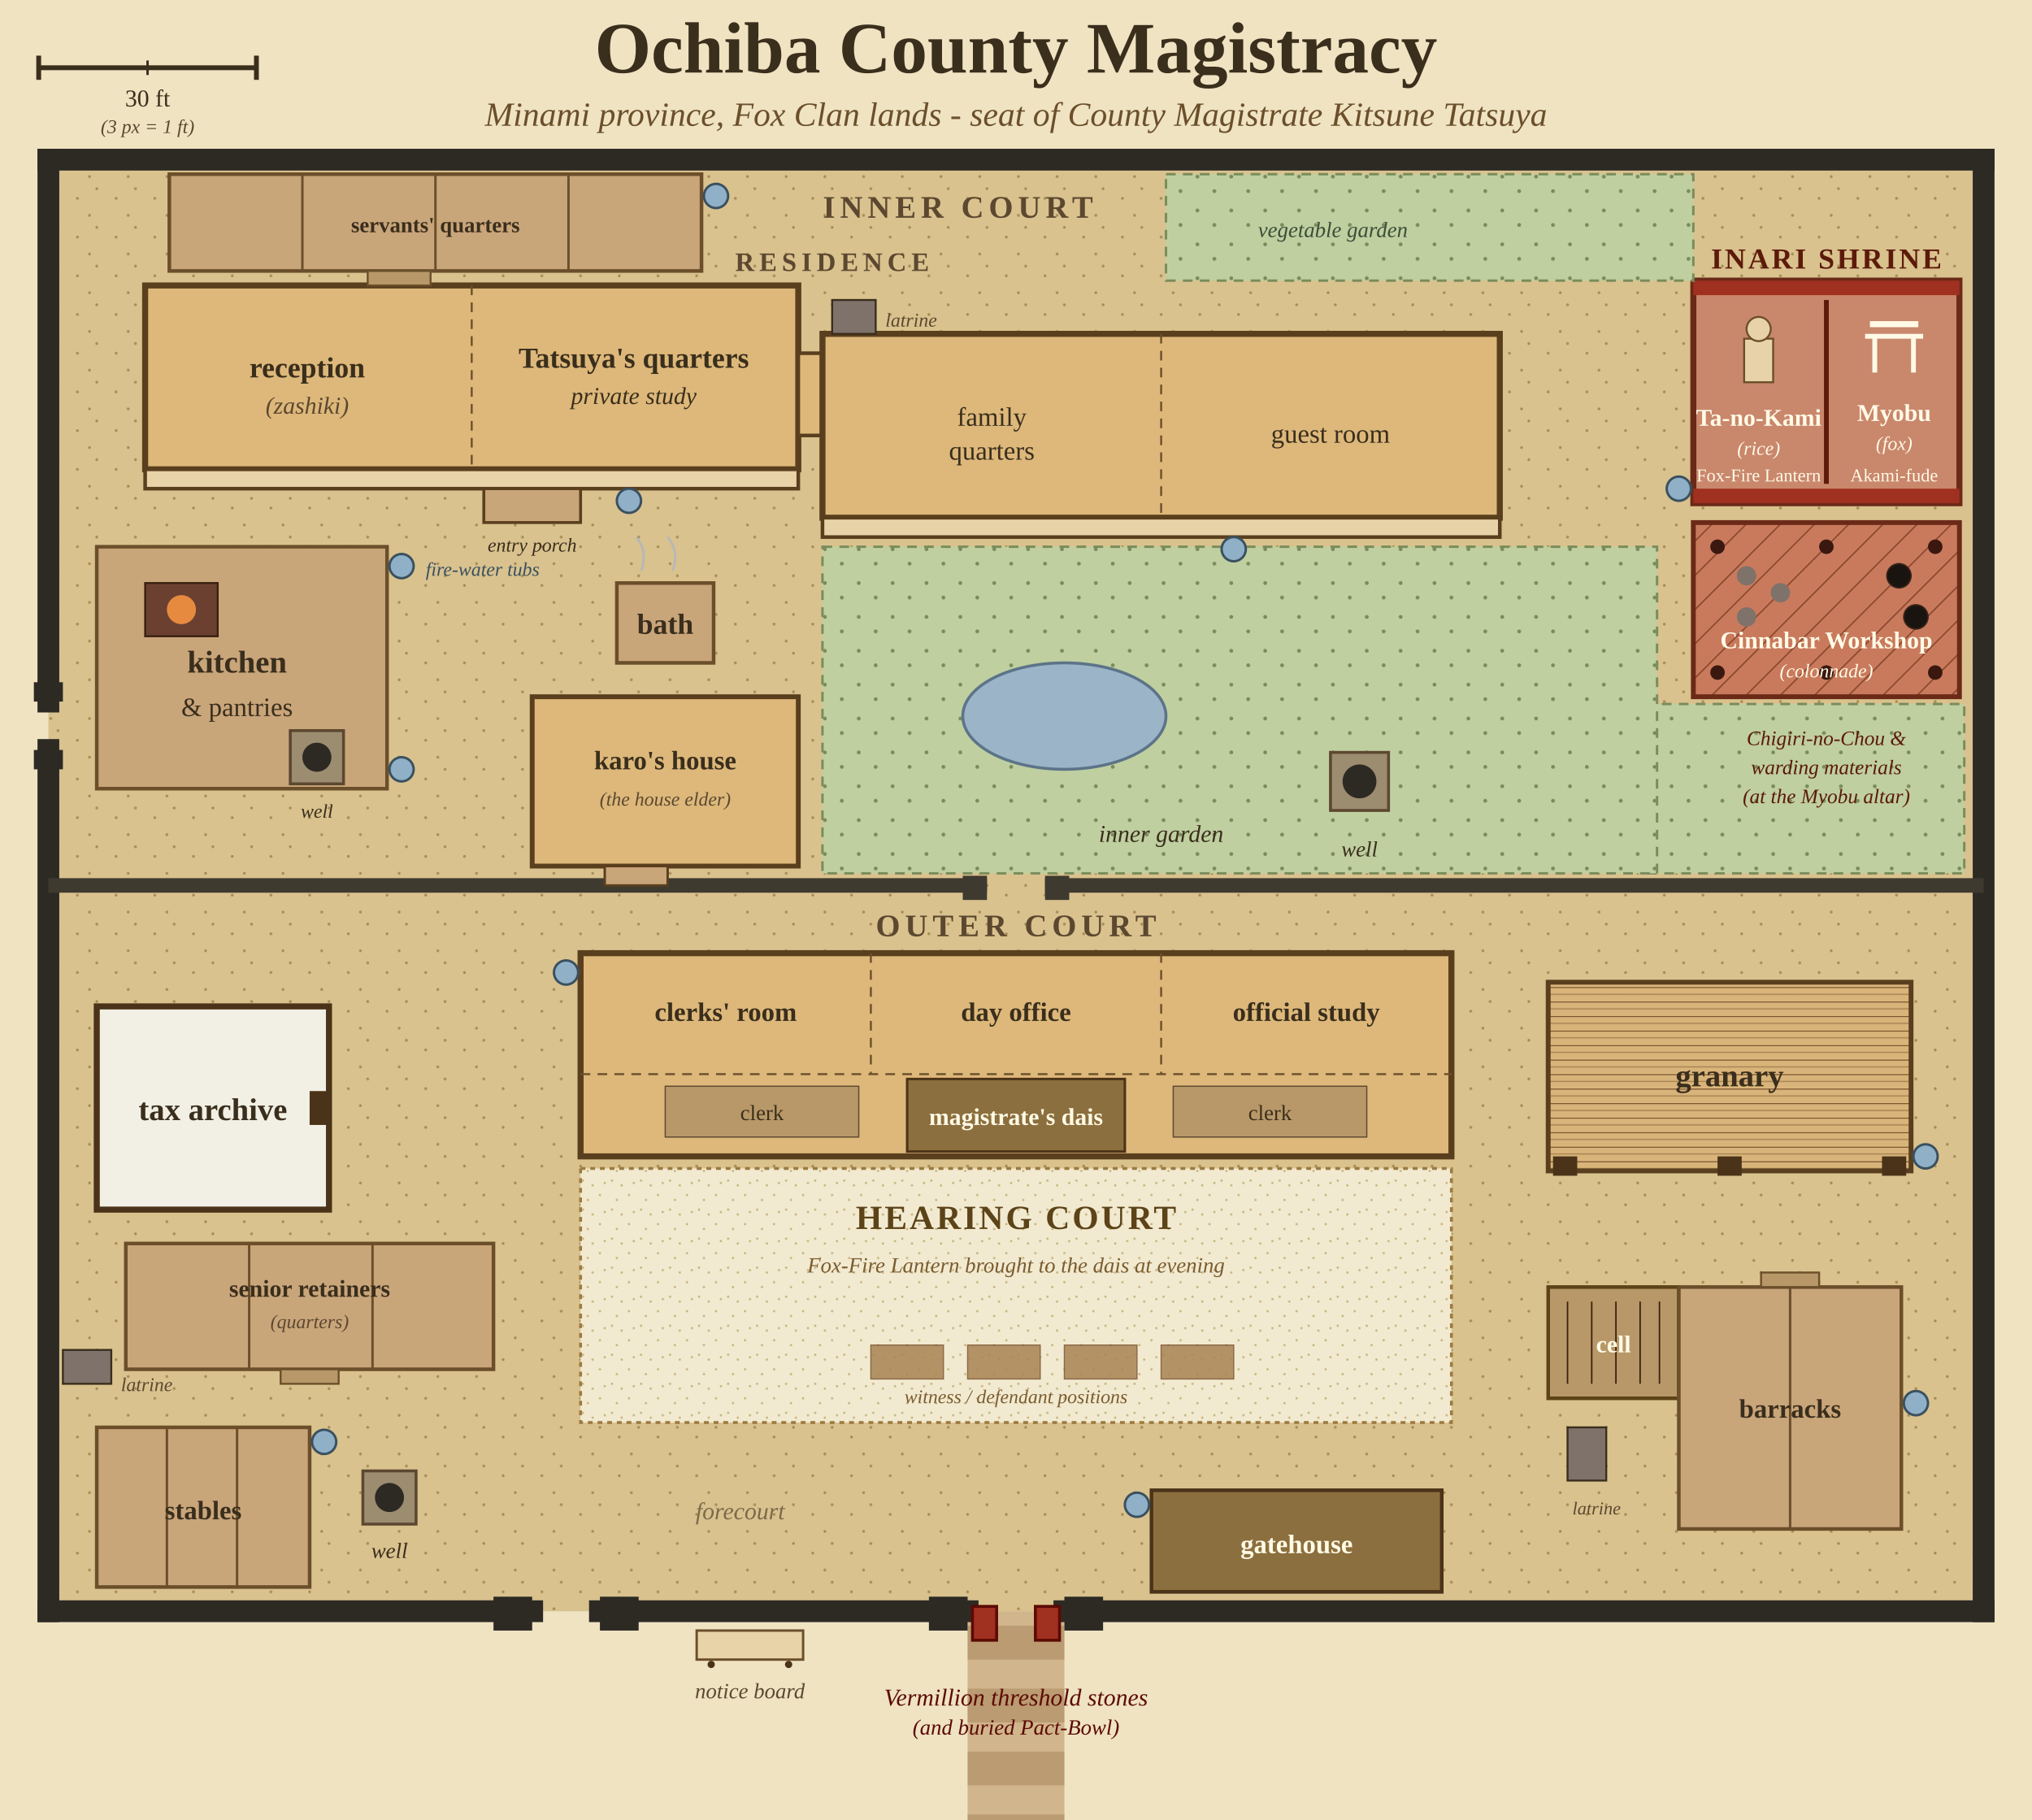
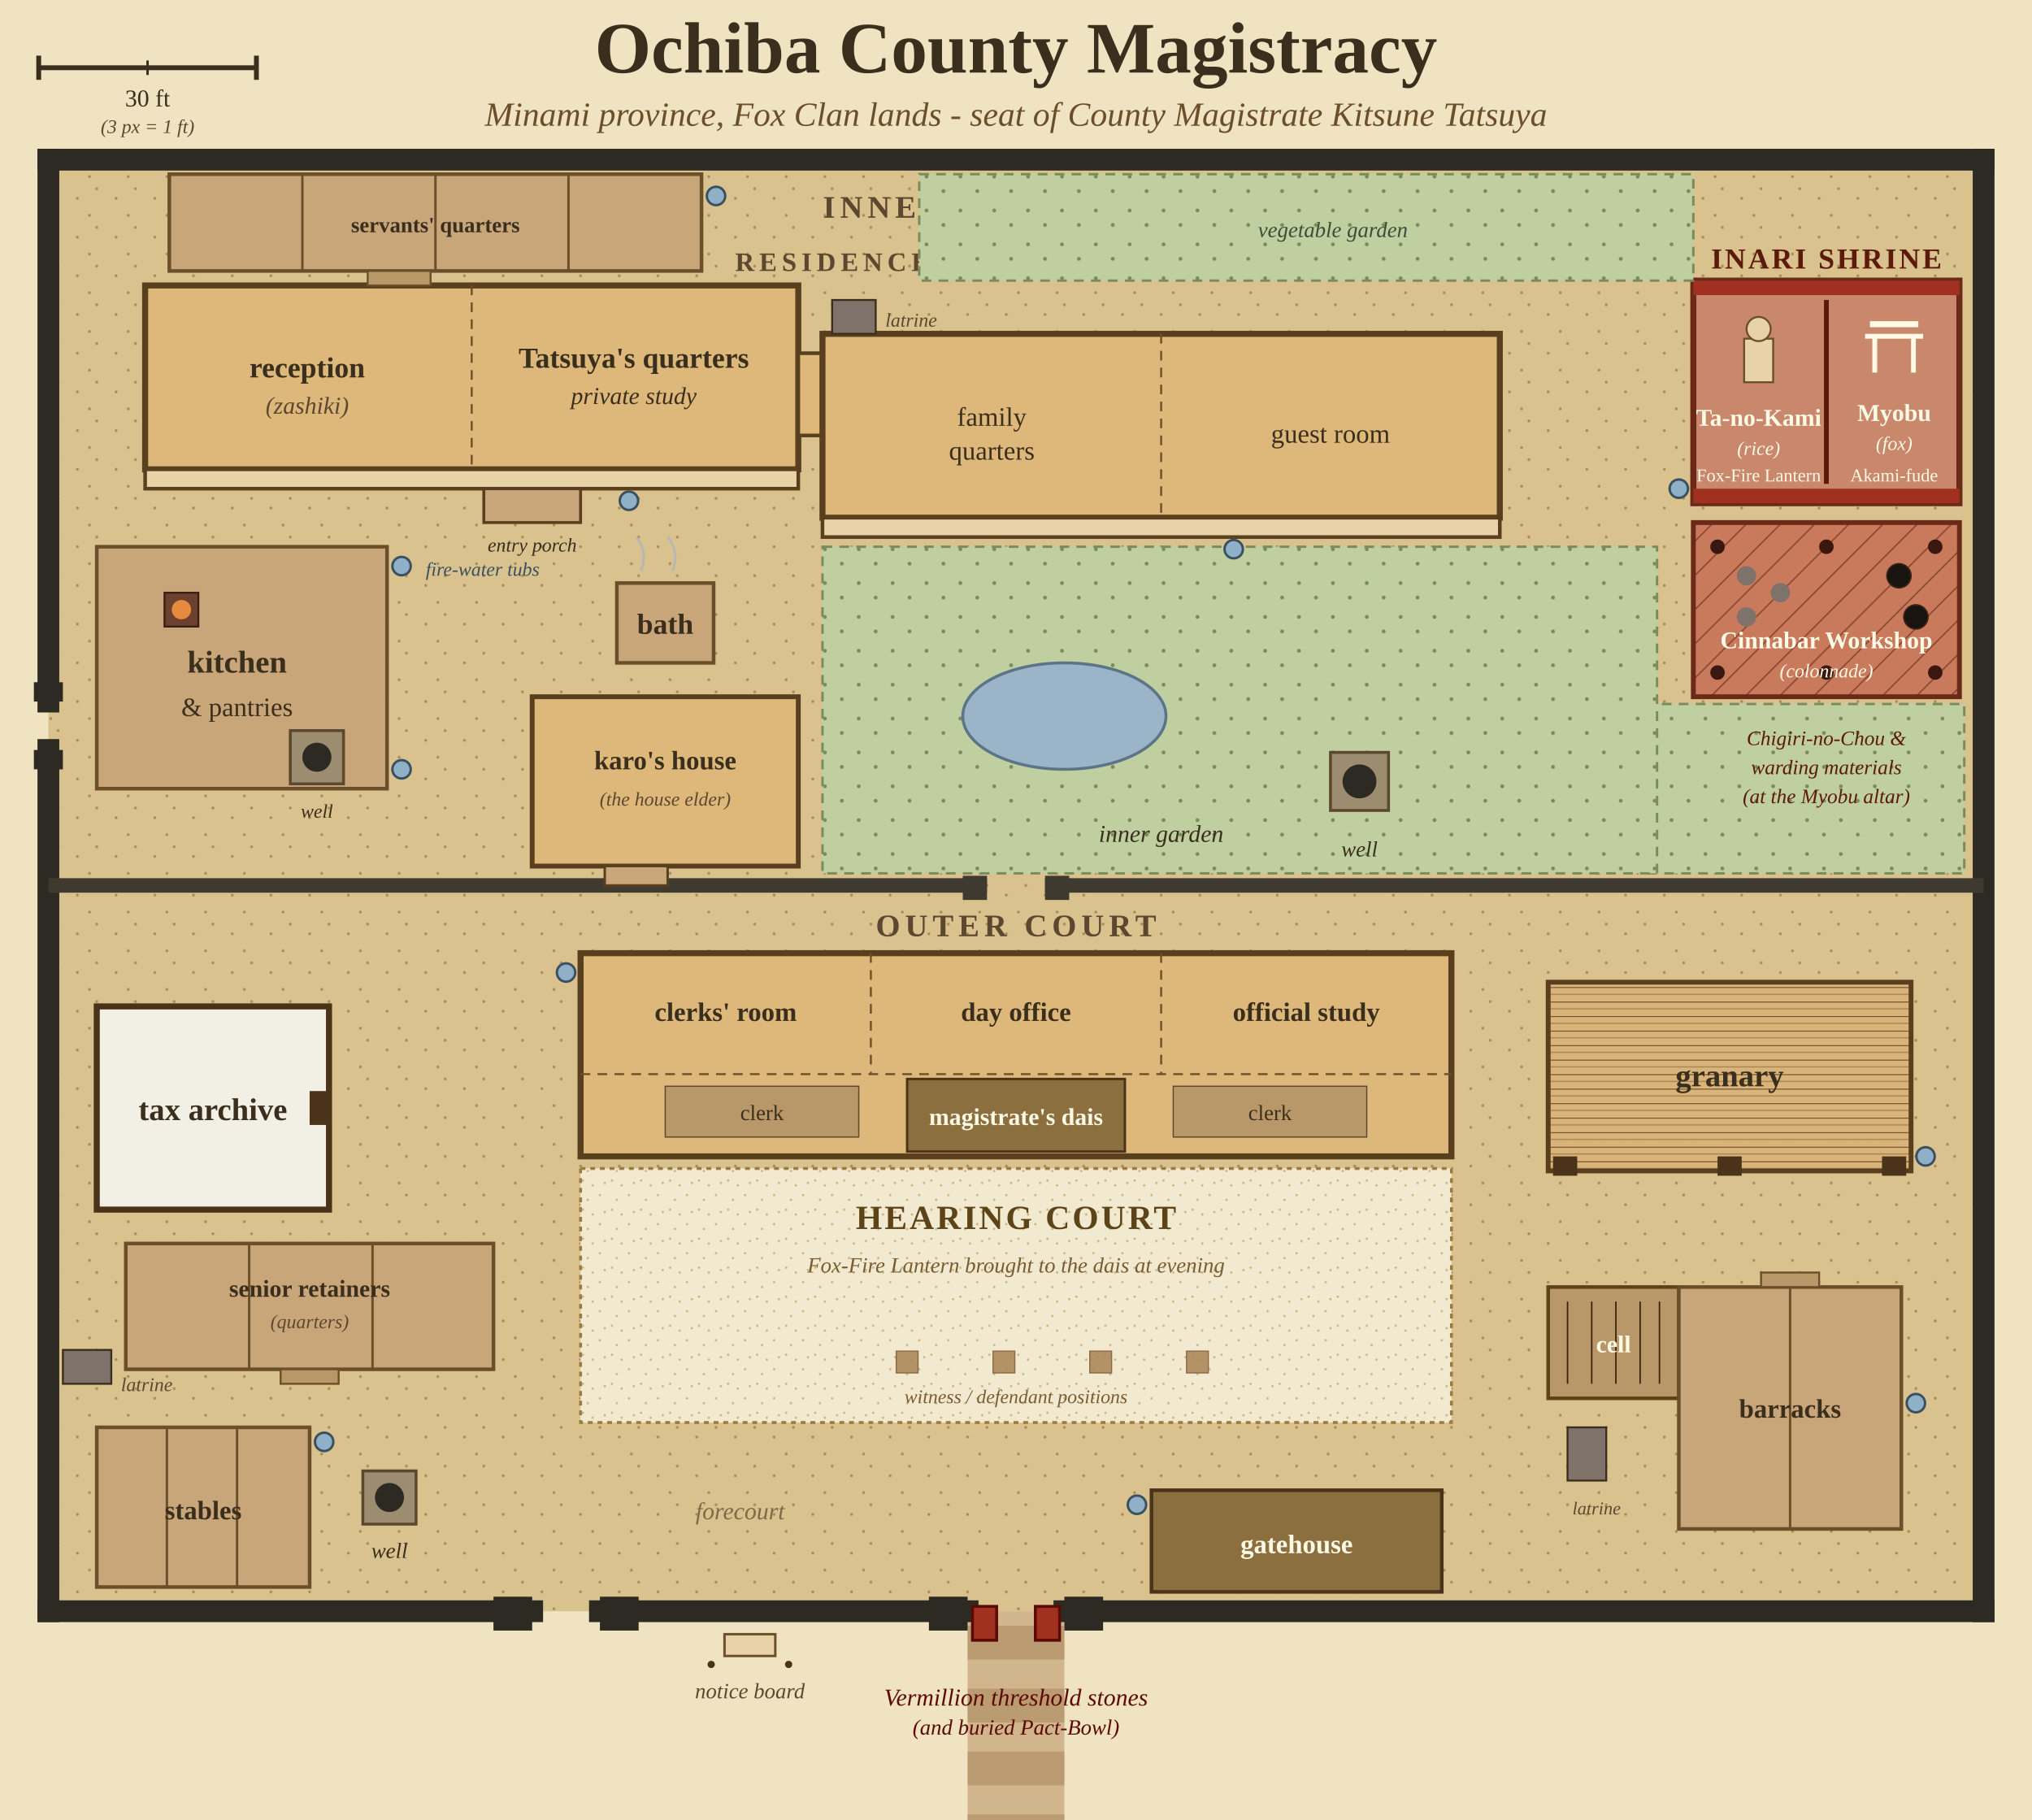
<svg xmlns="http://www.w3.org/2000/svg" viewBox="180 84 840 752" font-family="Georgia, 'Times New Roman', serif">
  <defs>
    <pattern id="colonnade-hatch" patternUnits="userSpaceOnUse" width="10" height="10" patternTransform="rotate(45)">
      <rect width="10" height="10" fill="#C97A5C" />
      <line x1="0" y1="0" x2="0" y2="10" stroke="#8C4A30" stroke-width="1.2" />
    </pattern>
    <pattern id="garden-stipple" patternUnits="userSpaceOnUse" width="14" height="14">
      <rect width="14" height="14" fill="#BFCFA0" />
      <circle cx="3" cy="3" r="0.8" fill="#7A8C5C" />
      <circle cx="10" cy="9" r="0.8" fill="#7A8C5C" />
    </pattern>
    <pattern id="court-earth" patternUnits="userSpaceOnUse" width="16" height="16">
      <rect width="16" height="16" fill="#D9C28E" />
      <circle cx="4" cy="6" r="0.6" fill="#A88E58" />
      <circle cx="12" cy="2" r="0.6" fill="#A88E58" />
      <circle cx="9" cy="13" r="0.6" fill="#A88E58" />
    </pattern>
    <pattern id="oshirasu-sand" patternUnits="userSpaceOnUse" width="12" height="12">
      <rect width="12" height="12" fill="#F2EAD0" />
      <circle cx="3" cy="4" r="0.5" fill="#C9B884" />
      <circle cx="8" cy="2" r="0.5" fill="#C9B884" />
      <circle cx="10" cy="9" r="0.5" fill="#C9B884" />
      <circle cx="5" cy="10" r="0.5" fill="#C9B884" />
      <circle cx="1" cy="8" r="0.5" fill="#C9B884" />
    </pattern>
    <pattern id="granary-slats" patternUnits="userSpaceOnUse" width="14" height="6">
      <rect width="14" height="6" fill="#D9B47A" />
      <line x1="0" y1="0" x2="14" y2="0" stroke="#7A5430" stroke-width="0.8" />
      <line x1="0" y1="3" x2="14" y2="3" stroke="#A88454" stroke-width="0.5" />
    </pattern>
  </defs>
  <rect x="0" y="0" width="1200" height="900" fill="#EFE3C2" />
  <g>
    <path d="M 600 900 L 600 750" stroke="#B89060" stroke-width="40" stroke-linecap="butt" opacity="0.55" />
    <path d="M 600 900 L 600 750" stroke="#9C7448" stroke-width="40" stroke-dasharray="14 12" fill="none" opacity="0.4" />
  </g>
  <text x="600" y="114" text-anchor="middle" font-size="30" font-weight="bold" fill="#3A2E1C">Ochiba County Magistracy</text>
  <text x="600" y="136" text-anchor="middle" font-size="14" font-style="italic" fill="#6B4F2A">Minami province, Fox Clan lands - seat of County Magistrate Kitsune Tatsuya</text>
  <g>
    <g stroke="#3A2E1C">
      <line x1="196" y1="112" x2="286" y2="112" stroke-width="2" />
      <line x1="196" y1="107" x2="196" y2="117" stroke-width="2" />
      <line x1="286" y1="107" x2="286" y2="117" stroke-width="2" />
      <line x1="241" y1="109" x2="241" y2="115" stroke-width="1" />
    </g>
    <text x="241" y="128" text-anchor="middle" font-size="10" fill="#3A2E1C">30 ft</text>
    <text x="241" y="139" text-anchor="middle" font-size="8" font-style="italic" fill="#5C4830">(3 px = 1 ft)</text>
  </g>
  <rect x="200" y="150" width="800" height="600" fill="url(#court-earth)" />
  <g stroke="#2D2A24" stroke-width="9" fill="none" stroke-linecap="square">
    <line x1="200" y1="150" x2="1000" y2="150" />
    <line x1="200" y1="150" x2="200" y2="374" />
    <line x1="200" y1="394" x2="200" y2="750" />
    <line x1="1000" y1="150" x2="1000" y2="750" />
    <line x1="200" y1="750" x2="400" y2="750" />
    <line x1="428" y1="750" x2="580" y2="750" />
    <line x1="620" y1="750" x2="1000" y2="750" />
  </g>
  <g fill="#2D2A24">
    <rect x="564" y="744" width="16" height="14" />
    <rect x="620" y="744" width="16" height="14" />
  </g>
  <g fill="#2D2A24">
    <rect x="194" y="366" width="12" height="8" />
    <rect x="194" y="394" width="12" height="8" />
  </g>
  <g fill="#2D2A24">
    <rect x="384" y="744" width="16" height="14" />
    <rect x="428" y="744" width="16" height="14" />
  </g>
  <g>
    <rect x="582" y="748" width="10" height="14" fill="#A03020" stroke="#5C0A04" stroke-width="1.2" />
    <rect x="608" y="748" width="10" height="14" fill="#A03020" stroke="#5C0A04" stroke-width="1.2" />
    <text x="600" y="789" text-anchor="middle" font-size="10" fill="#5C0A04" font-style="italic">Vermillion threshold stones</text>
    <text x="600" y="801" text-anchor="middle" font-size="9" fill="#5C0A04" font-style="italic">(and buried Pact-Bowl)</text>
  </g>
  <g>
-     <rect x="468" y="758" width="44" height="12" fill="#E8D2A8" stroke="#6B4F2A" stroke-width="1" />
+     <rect x="479.5" y="759.5" width="21" height="9" fill="#E8D2A8" stroke="#6B4F2A" stroke-width="1" />
    <circle cx="474" cy="772" r="1.5" fill="#4A3318" />
    <circle cx="506" cy="772" r="1.5" fill="#4A3318" />
    <text x="490" y="786" text-anchor="middle" font-size="9" font-style="italic" fill="#5C4830">notice board</text>
  </g>
  <g stroke="#3F3A30" stroke-width="6" fill="none" stroke-dasharray="0">
    <line x1="200" y1="450" x2="588" y2="450" />
    <line x1="612" y1="450" x2="1000" y2="450" />
  </g>
  <g fill="#3F3A30">
    <rect x="578" y="446" width="10" height="10" />
    <rect x="612" y="446" width="10" height="10" />
  </g>
  <text x="600" y="471" text-anchor="middle" font-size="13" font-weight="bold" fill="#5C4830" letter-spacing="2">OUTER COURT</text>
  <text x="486" y="712" text-anchor="middle" font-size="10" font-style="italic" fill="#7A6A4A">forecourt</text>
  <g>
    <rect x="220" y="674" width="88" height="66" fill="#C9A57A" stroke="#6B4F2A" stroke-width="1.5" />
    <line x1="249" y1="674" x2="249" y2="740" stroke="#6B4F2A" stroke-width="1" />
    <line x1="278" y1="674" x2="278" y2="740" stroke="#6B4F2A" stroke-width="1" />
    <text x="264" y="712" text-anchor="middle" font-size="11" font-weight="bold" fill="#3A2E1C">stables</text>
  </g>
  <g>
    <rect x="220" y="500" width="96" height="84" fill="#F2EFE4" stroke="#4A3318" stroke-width="2.5" />
    <rect x="308" y="535" width="8" height="14" fill="#4A3318" />
    <text x="268" y="547" text-anchor="middle" font-size="13" font-weight="bold" fill="#3A2E1C">tax archive</text>
  </g>
  <g>
    <rect x="420" y="478" width="360" height="84" fill="#DDB87A" stroke="#5A3F1E" stroke-width="2.5" />
    <line x1="420" y1="528" x2="780" y2="528" stroke="#6B4F2A" stroke-width="0.8" stroke-dasharray="4 3" />
    <line x1="540" y1="478" x2="540" y2="528" stroke="#6B4F2A" stroke-width="0.8" stroke-dasharray="4 3" />
    <line x1="660" y1="478" x2="660" y2="528" stroke="#6B4F2A" stroke-width="0.8" stroke-dasharray="4 3" />
    <text x="480" y="506" text-anchor="middle" font-size="11" font-weight="bold" fill="#3A2E1C">clerks' room</text>
    <text x="600" y="506" text-anchor="middle" font-size="11" font-weight="bold" fill="#3A2E1C">day office</text>
    <text x="720" y="506" text-anchor="middle" font-size="11" font-weight="bold" fill="#3A2E1C">official study</text>
    <rect x="555" y="530" width="90" height="30" fill="#8C6F3E" stroke="#4A3318" stroke-width="1" />
    <text x="600" y="549" text-anchor="middle" font-size="10" fill="#FFFAE6" font-weight="bold">magistrate's dais</text>
    <rect x="455" y="533" width="80" height="21" fill="#B89868" stroke="#5C4830" stroke-width="0.5" />
    <text x="495" y="547" text-anchor="middle" font-size="9" fill="#3A2E1C">clerk</text>
    <rect x="665" y="533" width="80" height="21" fill="#B89868" stroke="#5C4830" stroke-width="0.5" />
    <text x="705" y="547" text-anchor="middle" font-size="9" fill="#3A2E1C">clerk</text>
  </g>
  <g>
    <rect x="420" y="567" width="360" height="105" fill="url(#oshirasu-sand)" stroke="#9C7A40" stroke-width="1.2" stroke-dasharray="2 2" />
    <text x="600" y="592" text-anchor="middle" font-size="14" font-weight="bold" fill="#5C4318" letter-spacing="1">HEARING COURT</text>
    <text x="600" y="610" text-anchor="middle" font-size="9" font-style="italic" fill="#7A5C30">Fox-Fire Lantern brought to the dais at evening</text>
    <g fill="#A88454" stroke="#7A5430" stroke-width="0.5" opacity="0.85">
-       <rect x="540" y="640" width="30" height="14" />
-       <rect x="580" y="640" width="30" height="14" />
-       <rect x="620" y="640" width="30" height="14" />
-       <rect x="660" y="640" width="30" height="14" />
+       <rect x="550.5" y="642.5" width="9" height="9" />
+       <rect x="590.5" y="642.5" width="9" height="9" />
+       <rect x="630.5" y="642.5" width="9" height="9" />
+       <rect x="670.5" y="642.5" width="9" height="9" />
    </g>
    <text x="600" y="664" text-anchor="middle" font-size="8" font-style="italic" fill="#7A5C30">witness / defendant positions</text>
  </g>
  <g>
    <rect x="820" y="490" width="150" height="78" fill="url(#granary-slats)" stroke="#5A3F1E" stroke-width="2" />
    <rect x="822" y="562" width="10" height="8" fill="#4A3318" />
    <rect x="890" y="562" width="10" height="8" fill="#4A3318" />
    <rect x="958" y="562" width="10" height="8" fill="#4A3318" />
    <text x="895" y="533" text-anchor="middle" font-size="13" font-weight="bold" fill="#3A2E1C">granary</text>
  </g>
  <g>
    <rect x="820" y="616" width="54" height="46" fill="#B89868" stroke="#5C4318" stroke-width="1.5" />
    <line x1="828" y1="622" x2="828" y2="656" stroke="#3A2010" stroke-width="0.6" />
    <line x1="838" y1="622" x2="838" y2="656" stroke="#3A2010" stroke-width="0.6" />
    <line x1="848" y1="622" x2="848" y2="656" stroke="#3A2010" stroke-width="0.6" />
    <line x1="858" y1="622" x2="858" y2="656" stroke="#3A2010" stroke-width="0.6" />
    <line x1="866" y1="622" x2="866" y2="656" stroke="#3A2010" stroke-width="0.6" />
    <text x="847" y="643" text-anchor="middle" font-size="10" font-weight="bold" fill="#FFFAE6">cell</text>
  </g>
  <g>
    <rect x="874" y="616" width="92" height="100" fill="#C9A57A" stroke="#6B4F2A" stroke-width="1.5" />
    <line x1="920" y1="616" x2="920" y2="716" stroke="#6B4F2A" stroke-width="1" />
    <rect x="908" y="610" width="24" height="6" fill="#B89868" stroke="#6B4F2A" stroke-width="0.8" />
    <text x="920" y="670" text-anchor="middle" font-size="11" font-weight="bold" fill="#3A2E1C">barracks</text>
  </g>
  <g>
    <rect x="828" y="674" width="16" height="22" fill="#7E726A" stroke="#3A2E1C" stroke-width="0.8" />
    <text x="840" y="710" text-anchor="middle" font-size="7.5" font-style="italic" fill="#5C4830">latrine</text>
  </g>
  <g>
    <rect x="206" y="642" width="20" height="14" fill="#7E726A" stroke="#3A2E1C" stroke-width="0.8" />
    <text x="230" y="659" font-size="8" font-style="italic" fill="#5C4830">latrine</text>
  </g>
  <g>
    <rect x="330" y="692" width="22" height="22" fill="#9C8C70" stroke="#5C4830" stroke-width="1.2" />
    <circle cx="341" cy="703" r="6" fill="#2D2A24" />
    <text x="341" y="728" text-anchor="middle" font-size="9" font-style="italic" fill="#3A2E1C">well</text>
  </g>
  <g>
    <rect x="232" y="598" width="152" height="52" fill="#C9A57A" stroke="#6B4F2A" stroke-width="1.5" />
    <line x1="283" y1="598" x2="283" y2="650" stroke="#6B4F2A" stroke-width="1" />
    <line x1="334" y1="598" x2="334" y2="650" stroke="#6B4F2A" stroke-width="1" />
    <rect x="296" y="650" width="24" height="6" fill="#B89868" stroke="#6B4F2A" stroke-width="0.8" />
    <text x="308" y="620" text-anchor="middle" font-size="10" font-weight="bold" fill="#3A2E1C">senior retainers</text>
    <text x="308" y="633" text-anchor="middle" font-size="8" font-style="italic" fill="#5C4830">(quarters)</text>
  </g>
  <g>
    <rect x="656" y="700" width="120" height="42" fill="#8C6F3E" stroke="#4A3318" stroke-width="1.5" />
    <text x="716" y="726" text-anchor="middle" font-size="11" font-weight="bold" fill="#FFFAE6">gatehouse</text>
  </g>
  <text x="576" y="174" text-anchor="middle" font-size="13" font-weight="bold" fill="#5C4830" letter-spacing="2">INNER COURT</text>
  <g>
    <text x="524" y="196" text-anchor="middle" font-size="11" font-weight="bold" fill="#5C4830" letter-spacing="2">RESIDENCE</text>
    <rect x="240" y="202" width="270" height="76" fill="#DDB87A" stroke="#5A3F1E" stroke-width="2.5" />
    <rect x="240" y="278" width="270" height="8" fill="#E8D2A8" stroke="#5A3F1E" stroke-width="1.5" />
    <line x1="375" y1="202" x2="375" y2="278" stroke="#6B4F2A" stroke-width="0.8" stroke-dasharray="4 3" />
    <text x="307" y="240" text-anchor="middle" font-size="12" font-weight="bold" fill="#3A2E1C">reception</text>
    <text x="307" y="255" text-anchor="middle" font-size="10" font-style="italic" fill="#5C4830">(zashiki)</text>
    <text x="442" y="236" text-anchor="middle" font-size="12" font-weight="bold" fill="#3A2E1C">Tatsuya's quarters</text>
    <text x="442" y="251" text-anchor="middle" font-size="10" font-style="italic" fill="#3A2E1C">private study</text>
    <rect x="510" y="230" width="10" height="34" fill="#DDB87A" stroke="#5A3F1E" stroke-width="1.5" />
    <rect x="520" y="222" width="280" height="76" fill="#DDB87A" stroke="#5A3F1E" stroke-width="2.5" />
    <rect x="520" y="298" width="280" height="8" fill="#E8D2A8" stroke="#5A3F1E" stroke-width="1.5" />
    <line x1="660" y1="222" x2="660" y2="298" stroke="#6B4F2A" stroke-width="0.8" stroke-dasharray="4 3" />
    <text x="590" y="260" text-anchor="middle" font-size="11" fill="#3A2E1C">family</text>
    <text x="590" y="274" text-anchor="middle" font-size="11" fill="#3A2E1C">quarters</text>
    <text x="730" y="267" text-anchor="middle" font-size="11" fill="#3A2E1C">guest room</text>
  </g>
  <g>
    <rect x="220" y="310" width="120" height="100" fill="#C9A57A" stroke="#6B4F2A" stroke-width="1.5" />
-     <rect x="240" y="325" width="30" height="22" fill="#6B4030" stroke="#3A2010" stroke-width="0.8" />
-     <circle cx="255" cy="336" r="6" fill="#E68A40" />
+     <rect x="248" y="329" width="14" height="14" fill="#6B4030" stroke="#3A2010" stroke-width="0.8" />
+     <circle cx="255" cy="336" r="4" fill="#E68A40" />
    <text x="278" y="362" text-anchor="middle" font-size="13" font-weight="bold" fill="#3A2E1C">kitchen</text>
    <text x="278" y="380" text-anchor="middle" font-size="11" fill="#3A2E1C">&amp; pantries</text>
    <rect x="300" y="386" width="22" height="22" fill="#9C8C70" stroke="#5C4830" stroke-width="1.2" />
    <circle cx="311" cy="397" r="6" fill="#2D2A24" />
    <text x="311" y="422" text-anchor="middle" font-size="8" font-style="italic" fill="#3A2E1C">well</text>
  </g>
  <g>
    <rect x="880" y="200" width="110" height="92" fill="#C9876C" stroke="#6B2A18" stroke-width="2.5" />
    <line x1="935" y1="208" x2="935" y2="284" stroke="#5C1A0A" stroke-width="2" />
    <rect x="880" y="200" width="110" height="6" fill="#A03020" />
    <rect x="880" y="286" width="110" height="6" fill="#A03020" />
    <g transform="translate(907, 226)">
      <rect x="-6" y="-2" width="12" height="18" fill="#E8D2A8" stroke="#6B4F2A" stroke-width="0.8" />
      <circle cx="0" cy="-6" r="5" fill="#E8D2A8" stroke="#6B4F2A" stroke-width="0.8" />
    </g>
    <text x="907" y="260" text-anchor="middle" font-size="10" font-weight="bold" fill="#FFFAE6">Ta-no-Kami</text>
    <text x="907" y="272" text-anchor="middle" font-size="8" font-style="italic" fill="#FFFAE6">(rice)</text>
    <text x="907" y="283" text-anchor="middle" font-size="7.5" fill="#FFFAE6">Fox-Fire Lantern</text>
    <g transform="translate(963, 218)">
      <line x1="-10" y1="0" x2="10" y2="0" stroke="#FFFAE6" stroke-width="2.5" />
      <line x1="-12" y1="5" x2="12" y2="5" stroke="#FFFAE6" stroke-width="2" />
      <line x1="-8" y1="5" x2="-8" y2="20" stroke="#FFFAE6" stroke-width="2" />
      <line x1="8" y1="5" x2="8" y2="20" stroke="#FFFAE6" stroke-width="2" />
    </g>
    <text x="963" y="258" text-anchor="middle" font-size="10" font-weight="bold" fill="#FFFAE6">Myobu</text>
    <text x="963" y="270" text-anchor="middle" font-size="8" font-style="italic" fill="#FFFAE6">(fox)</text>
    <text x="963" y="283" text-anchor="middle" font-size="7.5" fill="#FFFAE6">Akami-fude</text>
  </g>
  <g>
    <rect x="860" y="375" width="132" height="70" fill="url(#garden-stipple)" stroke="#7A8C5C" stroke-width="1" stroke-dasharray="4 3" />
  </g>
  <text x="935" y="195" text-anchor="middle" font-size="12" font-weight="bold" fill="#5C1A0A" letter-spacing="1">INARI SHRINE</text>
  <g>
    <text x="935" y="392" text-anchor="middle" font-size="8.5" font-style="italic" fill="#5C1A0A">Chigiri-no-Chou &amp;</text>
    <text x="935" y="404" text-anchor="middle" font-size="8.5" font-style="italic" fill="#5C1A0A">warding materials</text>
    <text x="935" y="416" text-anchor="middle" font-size="8.5" font-style="italic" fill="#5C1A0A">(at the Myobu altar)</text>
  </g>
  <g>
    <rect x="880" y="300" width="110" height="72" fill="url(#colonnade-hatch)" stroke="#6B2A18" stroke-width="2" />
    <circle cx="890" cy="310" r="3" fill="#3A1810" />
    <circle cx="935" cy="310" r="3" fill="#3A1810" />
    <circle cx="980" cy="310" r="3" fill="#3A1810" />
    <circle cx="890" cy="362" r="3" fill="#3A1810" />
    <circle cx="935" cy="362" r="3" fill="#3A1810" />
    <circle cx="980" cy="362" r="3" fill="#3A1810" />
    <circle cx="902" cy="322" r="4" fill="#7E726A" />
    <circle cx="916" cy="329" r="4" fill="#7E726A" />
    <circle cx="902" cy="339" r="4" fill="#7E726A" />
    <circle cx="965" cy="322" r="5" fill="#1A1410" stroke="#3A2418" stroke-width="0.6" />
    <circle cx="972" cy="339" r="5" fill="#1A1410" stroke="#3A2418" stroke-width="0.6" />
    <text x="935" y="352" text-anchor="middle" font-size="10" font-weight="bold" fill="#FFFAE6">Cinnabar Workshop</text>
    <text x="935" y="364" text-anchor="middle" font-size="8" font-style="italic" fill="#FFFAE6">(colonnade)</text>
  </g>
  <g>
    <rect x="520" y="310" width="345" height="135" fill="url(#garden-stipple)" stroke="#7A8C5C" stroke-width="1" stroke-dasharray="4 3" />
    <ellipse cx="620" cy="380" rx="42" ry="22" fill="#9CB4C8" stroke="#5C7488" stroke-width="1.2" />
    <text x="660" y="432" text-anchor="middle" font-size="10" font-style="italic" fill="#3A2E1C">inner garden</text>
  </g>
  <g>
    <rect x="435" y="325" width="40" height="33" fill="#C9A57A" stroke="#6B4F2A" stroke-width="1.5" />
    <path d="M 445 320 q 3 -8 -2 -14 M 458 320 q 3 -8 -2 -14" stroke="#A8B4C8" stroke-width="1" fill="none" opacity="0.7" />
    <text x="455" y="346" text-anchor="middle" font-size="12" font-weight="bold" fill="#3A2E1C">bath</text>
  </g>
  <g>
    <rect x="400" y="372" width="110" height="70" fill="#DDB87A" stroke="#5A3F1E" stroke-width="2" />
    <rect x="430" y="442" width="26" height="8" fill="#C9A57A" stroke="#5A3F1E" stroke-width="1" />
    <text x="455" y="402" text-anchor="middle" font-size="11" font-weight="bold" fill="#3A2E1C">karo's house</text>
    <text x="455" y="417" text-anchor="middle" font-size="8" font-style="italic" fill="#5C4830">(the house elder)</text>
  </g>
  <g>
    <rect x="730" y="395" width="24" height="24" fill="#9C8C70" stroke="#5C4830" stroke-width="1.2" />
    <circle cx="742" cy="407" r="7" fill="#2D2A24" />
    <text x="742" y="438" text-anchor="middle" font-size="9" font-style="italic" fill="#3A2E1C">well</text>
  </g>
  <g>
    <rect x="250" y="156" width="220" height="40" fill="#C9A57A" stroke="#6B4F2A" stroke-width="1.5" />
    <line x1="305" y1="156" x2="305" y2="196" stroke="#6B4F2A" stroke-width="1" />
    <line x1="360" y1="156" x2="360" y2="196" stroke="#6B4F2A" stroke-width="1" />
    <line x1="415" y1="156" x2="415" y2="196" stroke="#6B4F2A" stroke-width="1" />
    <rect x="332" y="196" width="26" height="6" fill="#B89868" stroke="#6B4F2A" stroke-width="0.8" />
    <text x="360" y="180" text-anchor="middle" font-size="9" font-weight="bold" fill="#3A2E1C">servants' quarters</text>
  </g>
  <g>
    <rect x="524" y="208" width="18" height="14" fill="#7E726A" stroke="#3A2E1C" stroke-width="0.8" />
    <text x="546" y="219" font-size="8" font-style="italic" fill="#5C4830">latrine</text>
  </g>
  <g>
-     <rect x="662" y="156" width="218" height="44" fill="url(#garden-stipple)" stroke="#7A8C5C" stroke-width="1" stroke-dasharray="4 3" />
+     <rect x="560" y="156" width="320" height="44" fill="url(#garden-stipple)" stroke="#7A8C5C" stroke-width="1" stroke-dasharray="4 3" />
    <text x="731" y="182" text-anchor="middle" font-size="9" font-style="italic" fill="#3A4E38">vegetable garden</text>
  </g>
  <g>
    <rect x="380" y="286" width="40" height="14" fill="#C9A57A" stroke="#5A3F1E" stroke-width="1.2" />
    <text x="400" y="312" text-anchor="middle" font-size="8" font-style="italic" fill="#3A2E1C">entry porch</text>
  </g>
  <g fill="#8FB0C6" stroke="#3A5060" stroke-width="1">
-     <circle cx="346" cy="318" r="5" />
-     <circle cx="346" cy="402" r="5" />
-     <circle cx="414" cy="486" r="5" />
-     <circle cx="440" cy="291" r="5" />
-     <circle cx="690" cy="311" r="5" />
-     <circle cx="874" cy="286" r="5" />
-     <circle cx="976" cy="562" r="5" />
-     <circle cx="972" cy="664" r="5" />
-     <circle cx="650" cy="706" r="5" />
-     <circle cx="314" cy="680" r="5" />
-     <circle cx="476" cy="165" r="5" />
+     <circle cx="346" cy="318" r="3.8" />
+     <circle cx="346" cy="402" r="3.8" />
+     <circle cx="414" cy="486" r="3.8" />
+     <circle cx="440" cy="291" r="3.8" />
+     <circle cx="690" cy="311" r="3.8" />
+     <circle cx="874" cy="286" r="3.8" />
+     <circle cx="976" cy="562" r="3.8" />
+     <circle cx="972" cy="664" r="3.8" />
+     <circle cx="650" cy="706" r="3.8" />
+     <circle cx="314" cy="680" r="3.8" />
+     <circle cx="476" cy="165" r="3.8" />
  </g>
  <text x="356" y="322" text-anchor="start" font-size="8" font-style="italic" fill="#3A5060">fire-water tubs</text>
</svg>
